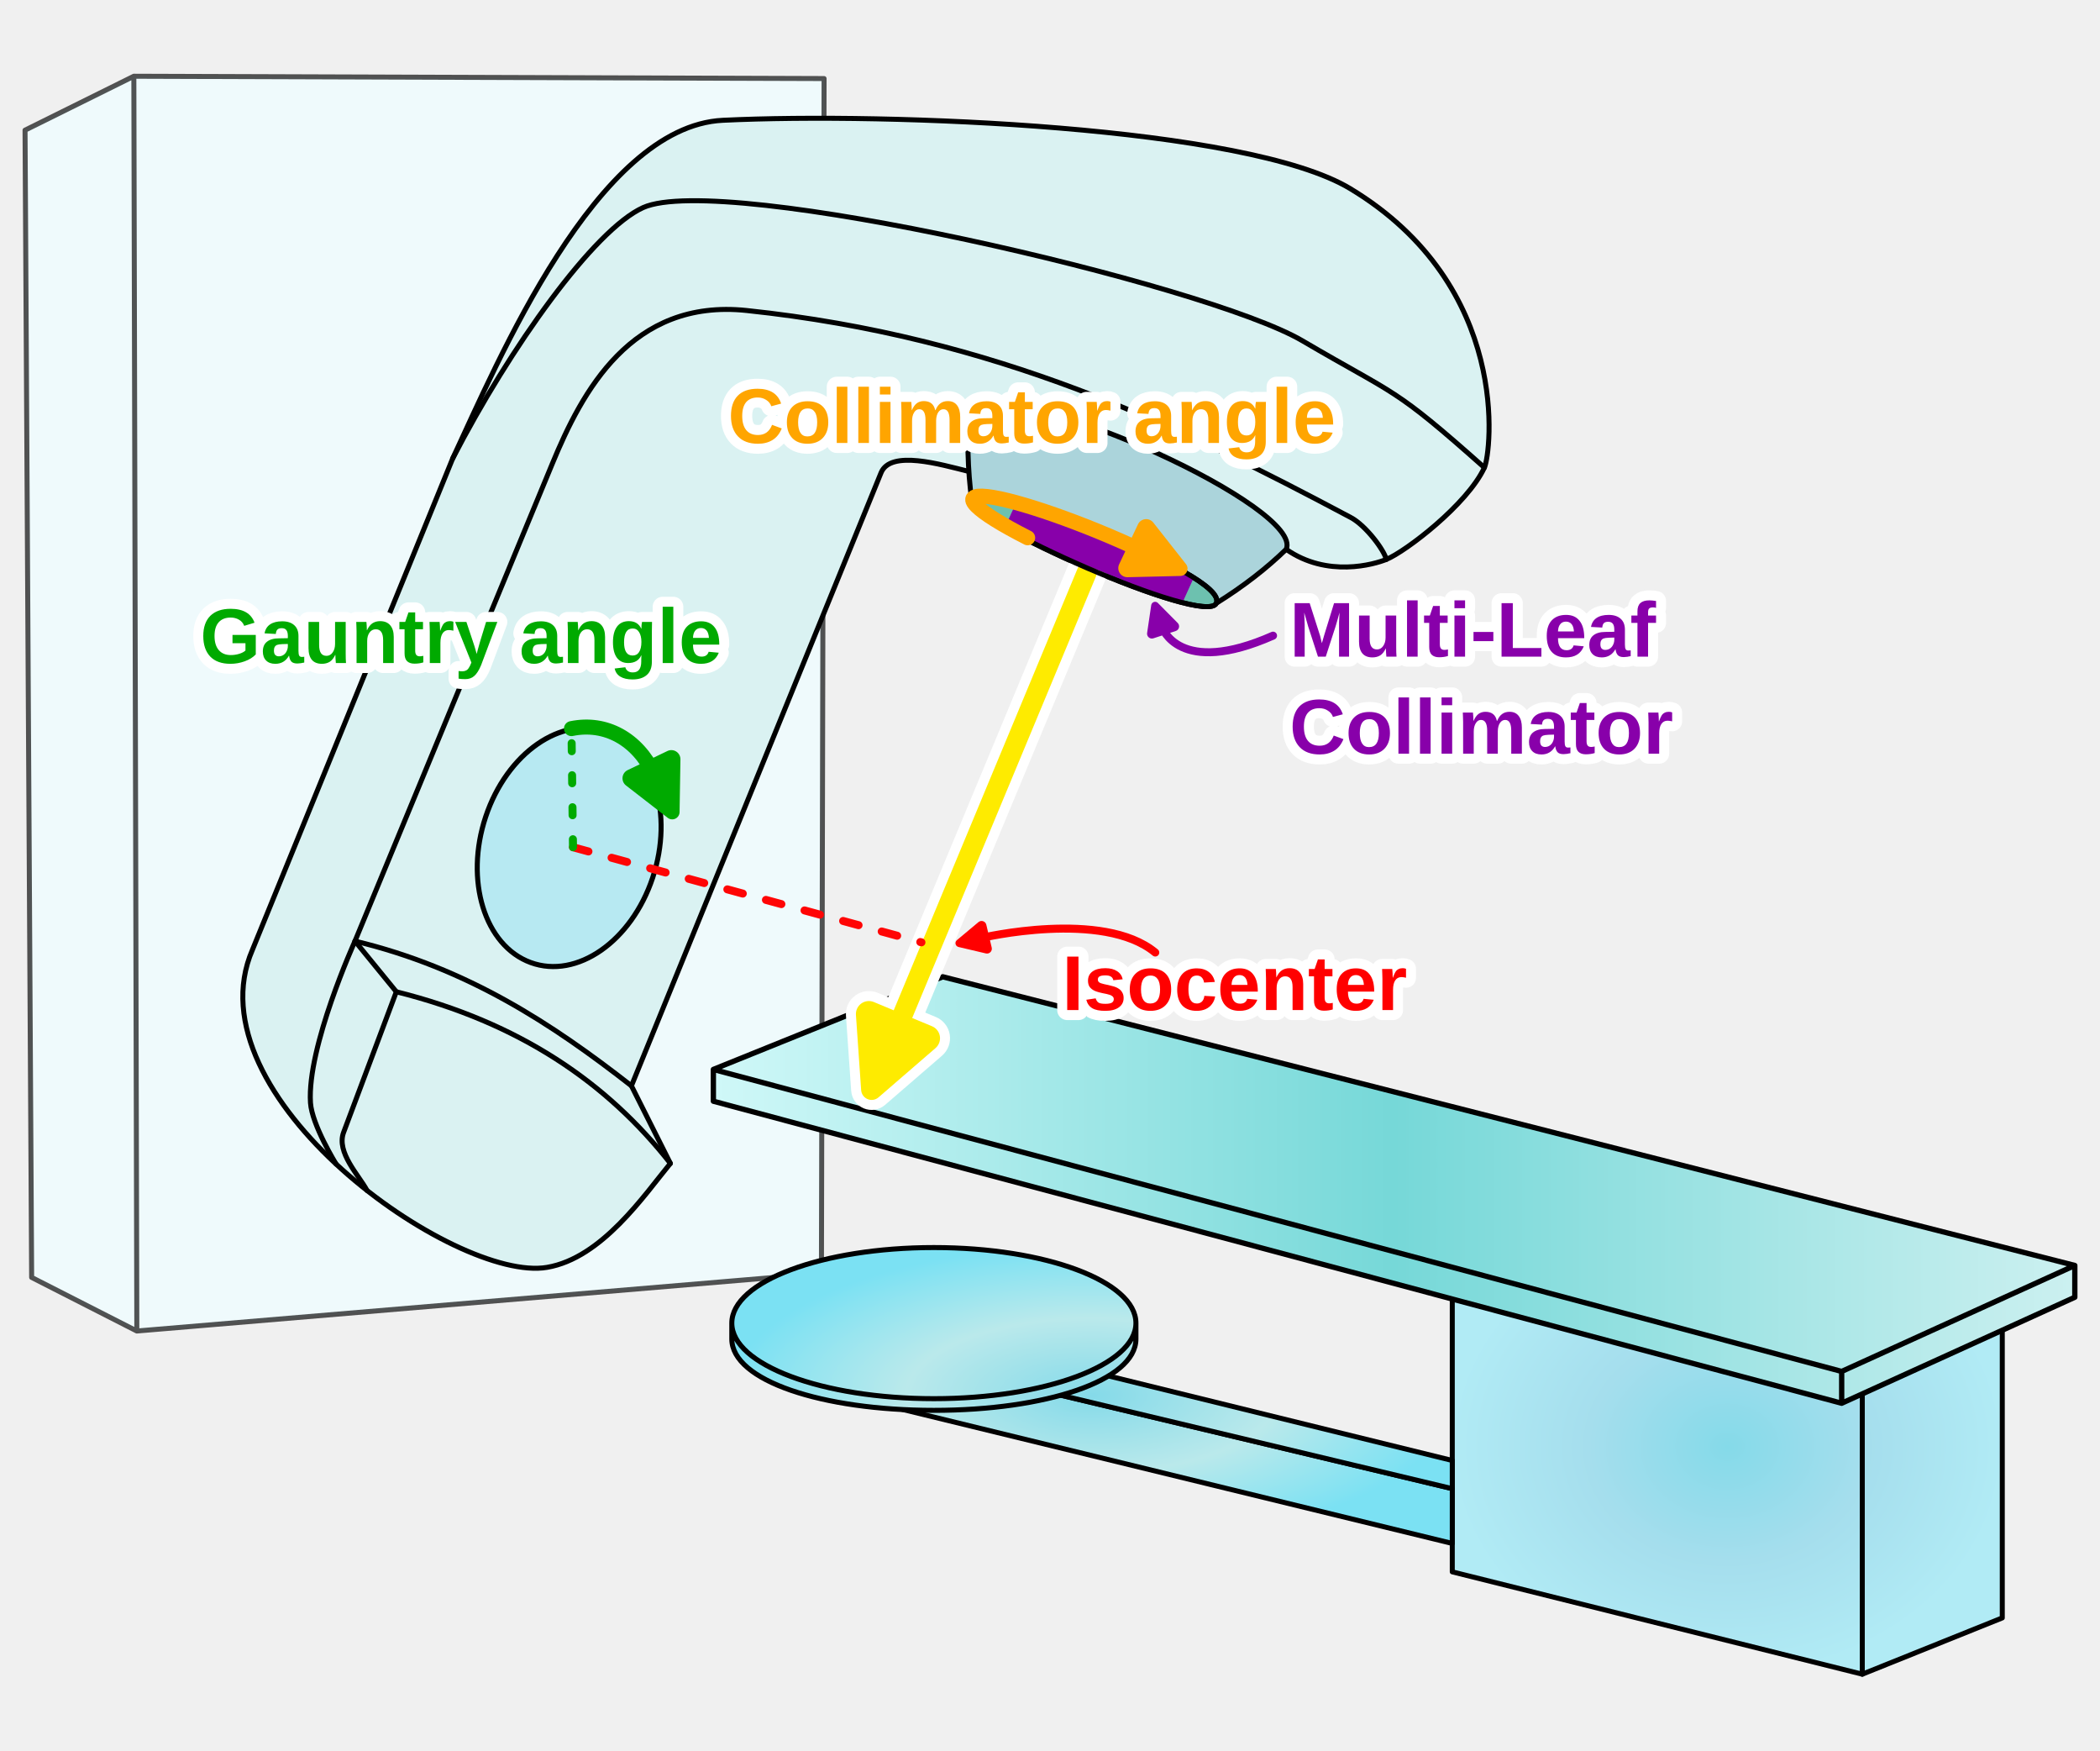
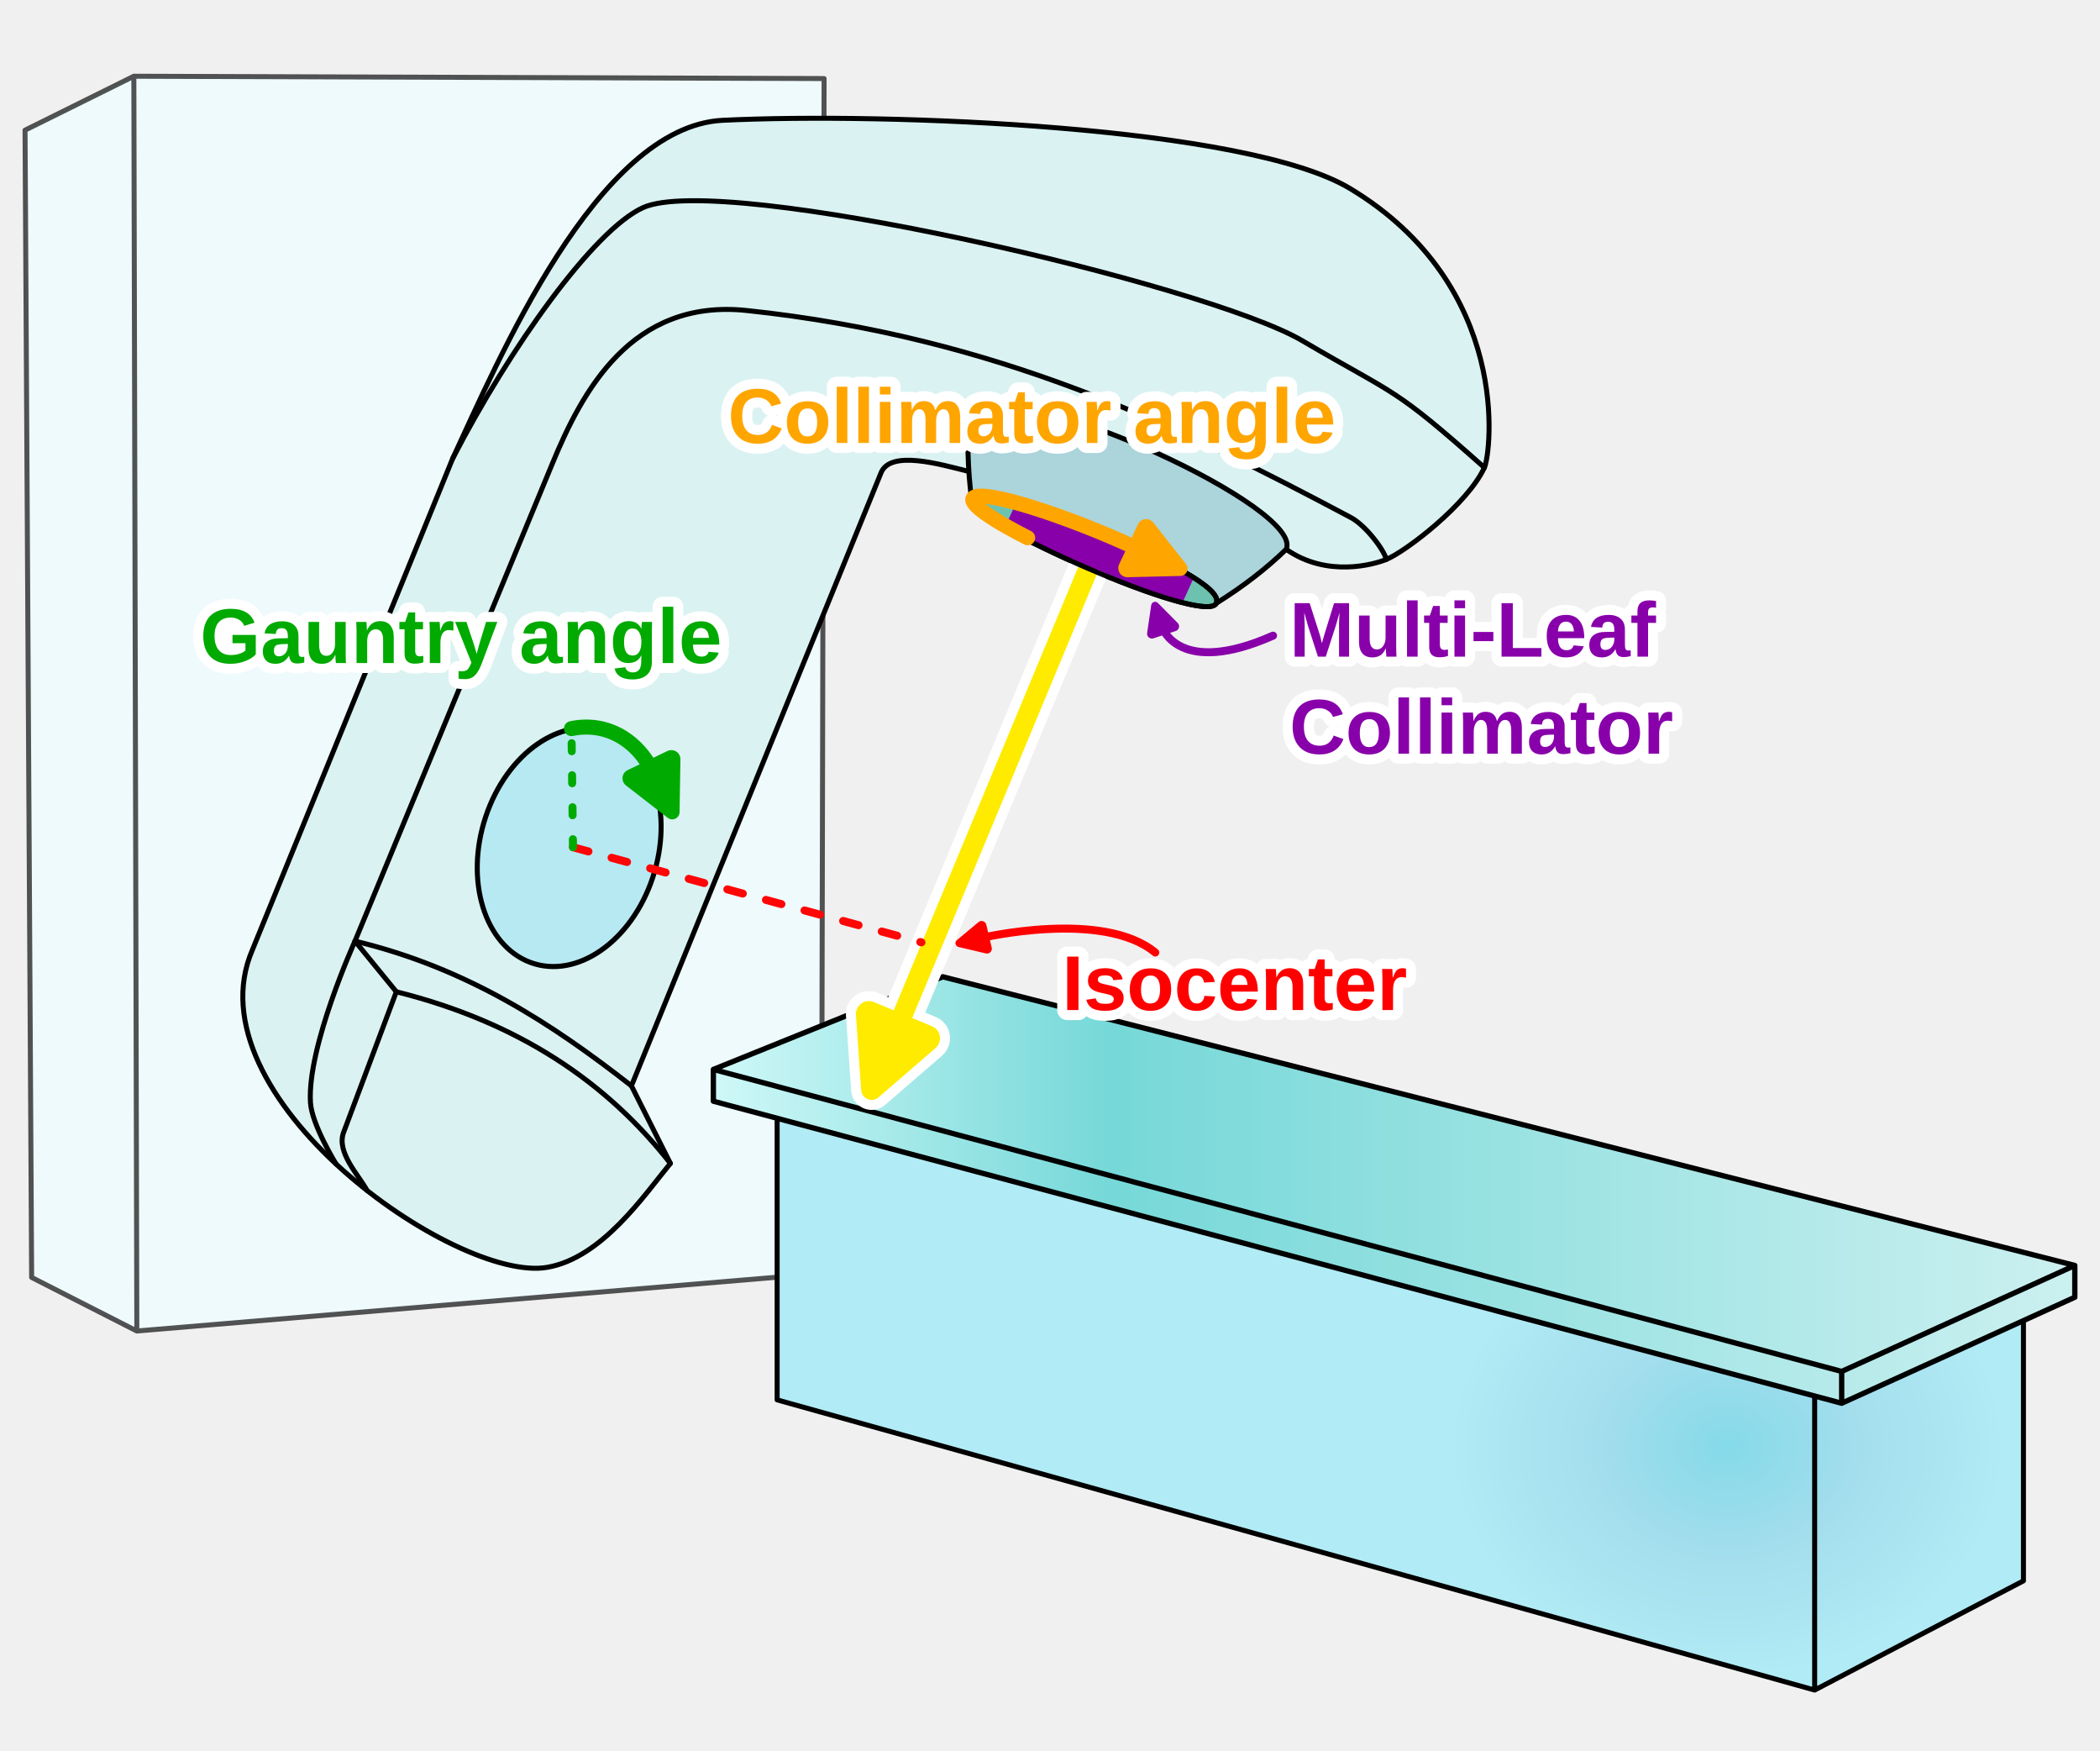
<svg xmlns="http://www.w3.org/2000/svg" xmlns:xlink="http://www.w3.org/1999/xlink" width="210mm" height="175mm" viewBox="0 0 210 175" version="1.1" id="svg1" xml:space="preserve">
  <defs id="defs1">
    <linearGradient id="swatch4482">
      <stop style="stop-color:#85dae9;stop-opacity:1;" offset="0" id="stop4483" />
      <stop style="stop-color:#a5deed;stop-opacity:1;" offset="0.5" id="stop4485" />
      <stop style="stop-color:#b1ebf5;stop-opacity:1;" offset="1" id="stop4484" />
    </linearGradient>
    <linearGradient id="linearGradient4475">
      <stop style="stop-color:#d0f8f8;stop-opacity:1;" offset="0" id="stop4476" />
-       <stop style="stop-color:#76d8d8;stop-opacity:1;" offset="0.5" id="stop4478" />
+       <stop style="stop-color:#76d8d8;stop-opacity:1;" offset="0.292" id="stop4478" />
      <stop style="stop-color:#ccf0f0;stop-opacity:1;" offset="1" id="stop4477" />
    </linearGradient>
    <linearGradient id="linearGradient4472">
      <stop style="stop-color:#85dae9;stop-opacity:1;" offset="0" id="stop4473" />
      <stop style="stop-color:#bae9eb;stop-opacity:1;" offset="0.514" id="stop4475" />
      <stop style="stop-color:#7be1f3;stop-opacity:1;" offset="1" id="stop4474" />
    </linearGradient>
    <marker style="overflow:visible" id="RoundedArrow" refX="0" refY="0" orient="auto-start-reverse" markerWidth="0.7" markerHeight="0.7" viewBox="0 0 1 1" preserveAspectRatio="xMidYMid">
      <path transform="scale(0.7)" d="m -0.211,-4.106 6.422,3.211 a 1,1 90 0 1 0,1.789 L -0.211,4.106 A 1.236,1.236 31.717 0 1 -2,3 v -6 a 1.236,1.236 148.283 0 1 1.789,-1.106 z" style="fill:context-stroke;fill-rule:evenodd;stroke:none" id="path8" />
    </marker>
    <mask maskUnits="userSpaceOnUse" id="mask4461">
      <rect style="fill:#ffffff;fill-opacity:0.496;stroke:#828282;stroke-width:0.5;stroke-linecap:round;stroke-linejoin:round;stroke-dasharray:none;stroke-opacity:1;paint-order:markers fill stroke" id="rect4462" width="207.355" height="164.415" x="203.622" y="71.48" />
    </mask>
    <marker style="overflow:visible" id="RoundedArrow-4" refX="0" refY="0" orient="auto-start-reverse" markerWidth="0.7" markerHeight="0.7" viewBox="0 0 1 1" preserveAspectRatio="xMidYMid">
      <path transform="scale(0.7)" d="m -0.211,-4.106 6.422,3.211 a 1,1 90 0 1 0,1.789 L -0.211,4.106 A 1.236,1.236 31.717 0 1 -2,3 v -6 a 1.236,1.236 148.283 0 1 1.789,-1.106 z" style="fill:context-stroke;fill-rule:evenodd;stroke:none" id="path8-4" />
    </marker>
    <radialGradient xlink:href="#linearGradient4472" id="radialGradient4474" cx="112.976" cy="201.32" fx="112.976" fy="201.32" r="36.274" gradientTransform="matrix(1,0,0,0.4146517,0,117.8422)" gradientUnits="userSpaceOnUse" />
    <linearGradient xlink:href="#linearGradient4475" id="linearGradient4477" x1="72.635" y1="184.538" x2="209.31" y2="184.538" gradientUnits="userSpaceOnUse" />
    <radialGradient xlink:href="#swatch4482" id="radialGradient4483" cx="176.5" cy="206.436" fx="176.5" fy="206.436" r="27.75" gradientTransform="matrix(1,0,0,0.8287326,0,35.35581)" gradientUnits="userSpaceOnUse" />
    <marker style="overflow:visible" id="RoundedArrow-4-4" refX="0" refY="0" orient="auto-start-reverse" markerWidth="0.7" markerHeight="0.7" viewBox="0 0 1 1" preserveAspectRatio="xMidYMid">
      <path transform="scale(0.7)" d="m -0.211,-4.106 6.422,3.211 a 1,1 90 0 1 0,1.789 L -0.211,4.106 A 1.236,1.236 31.717 0 1 -2,3 v -6 a 1.236,1.236 148.283 0 1 1.789,-1.106 z" style="fill:context-stroke;fill-rule:evenodd;stroke:none" id="path8-4-8" />
    </marker>
  </defs>
  <g id="layer1" transform="translate(-1.56314,-65.56494)">
    <path id="path4426" style="fill:#effafc;fill-opacity:1;stroke:#000000;stroke-width:0.5;stroke-linecap:round;stroke-linejoin:round;stroke-dasharray:none;stroke-opacity:0.667;paint-order:markers fill stroke" d="m 14.948,73.187 0.298,125.446 M 4.067,78.578 14.948,73.187 83.971,73.419 83.706,192.878 15.245,198.633 4.728,193.275 Z" />
    <g id="g4453" transform="translate(1.404314,5.346471)">
      <path style="fill:#daf2f2;fill-opacity:1;stroke:#000000;stroke-width:0.5;stroke-linecap:round;stroke-linejoin:round;stroke-dasharray:none;stroke-opacity:1;paint-order:markers fill stroke" d="m 128.778,115.135 c 4.109,2.872 8.813,1.502 10.01,1.014 1.939,-0.791 8.096,-5.495 9.811,-9.185 0.653,-1.404 2.823,-18.092 -13.416,-27.887 C 124.832,72.833 88.977,71.453 72.45,72.244 59.826,72.848 49.921,96.425 45.425,106.062 l -20.025,49.118 c -6.32,14.605 20.31,33.292 29.459,31.744 5.495,-0.93 9.733,-7.234 12.338,-10.395 l -3.895,-7.754 24.96,-61.288 c 0.949,-2.329 5.944,-0.833 8.743,-0.146 0,0 22.834,1.547 31.771,7.794 z" id="path4437" />
      <path style="fill:none;fill-opacity:0.462;stroke:#000000;stroke-width:0.5;stroke-linecap:round;stroke-linejoin:round;stroke-dasharray:none;stroke-opacity:1;paint-order:markers fill stroke" d="M 67.198,176.529 C 60.888,168.485 52.138,162.449 39.791,159.37 l -5.271,14.056 c -0.752,2.006 1.539,4.299 2.339,5.808" id="path4445" />
      <path style="fill:none;fill-opacity:0.462;stroke:#000000;stroke-width:0.5;stroke-linecap:round;stroke-linejoin:round;stroke-dasharray:none;stroke-opacity:1;paint-order:markers fill stroke" d="m 63.304,168.775 c -7.914,-6.178 -16.392,-11.769 -27.647,-14.469 0,0 -4.805,10.582 -4.451,16.157 0.141,2.212 2.564,6.136 2.564,6.136" id="path4446" />
      <path style="fill:#000000;fill-opacity:0.462;stroke:#000000;stroke-width:0.5;stroke-linecap:round;stroke-linejoin:round;stroke-dasharray:none;stroke-opacity:1;paint-order:markers fill stroke" d="m 35.657,154.306 4.134,5.064" id="path4447" />
      <path style="fill:none;fill-opacity:0.462;stroke:#000000;stroke-width:0.5;stroke-linecap:round;stroke-linejoin:round;stroke-dasharray:none;stroke-opacity:1;paint-order:markers fill stroke" d="m 138.787,116.149 c -0.202,-0.928 -2.051,-3.397 -3.546,-4.192 C 117.929,102.757 99.793,93.896 74.827,91.261 63.28,90.042 58.362,99.384 55.397,106.557 l -19.74,47.749" id="path4448" />
      <path style="fill:none;fill-opacity:0.462;stroke:#000000;stroke-width:0.5;stroke-linecap:round;stroke-linejoin:round;stroke-dasharray:none;stroke-opacity:1;paint-order:markers fill stroke" d="m 45.425,106.062 c 5.736,-11.124 14.13,-22.871 19.043,-25.089 7.921,-3.577 56.337,7.687 65.909,13.302 9.572,5.616 9.003,4.495 18.221,12.689" id="path4449" />
      <path id="path4442" style="fill:#abd4db;fill-opacity:1;stroke:#000000;stroke-width:0.5;stroke-linecap:round;stroke-linejoin:round;stroke-dasharray:none;stroke-opacity:1;paint-order:markers fill stroke" d="m 97.348,110.323 c -0.46,-3.235 -0.456,-6.392 -0.336,-9.53 6.161,-2.389 33.598,10.259 31.766,14.342 -1.948,1.891 -4.257,3.692 -6.985,5.389 z" />
      <path style="fill:#6dc1af;fill-opacity:1;stroke:#000000;stroke-width:0.5;stroke-linecap:round;stroke-linejoin:round;stroke-dasharray:none;stroke-opacity:1;paint-order:markers fill stroke" d="m 97.348,110.323 c -0.778,1.831 23.378,12.596 24.445,10.201 1.31,-2.941 -23.667,-12.032 -24.445,-10.201 z" id="path4450" />
    </g>
    <g id="g4455" transform="translate(-2.209176,3.758971)" style="fill:url(#radialGradient4483);fill-opacity:1">
-       <path style="fill:url(#radialGradient4483);fill-opacity:1;stroke:#000000;stroke-width:0.5;stroke-linecap:round;stroke-linejoin:round;stroke-dasharray:none;stroke-opacity:1;paint-order:markers fill stroke" d="m 149,218.952 v -35.263 l 55,5.336 v 34.531 l -14,5.627 z" id="path4454" />
-       <path style="fill:url(#radialGradient4483);fill-opacity:1;stroke:#000000;stroke-width:0.5;stroke-linecap:round;stroke-linejoin:round;stroke-dasharray:none;stroke-opacity:1;paint-order:markers fill stroke" d="M 190,229.184 V 192.443" id="path4455" />
+       <path id="path4455" style="fill:url(#radialGradient4483);fill-opacity:1;stroke:#000000;stroke-width:0.5;stroke-linecap:round;stroke-linejoin:round;stroke-dasharray:none;stroke-opacity:1;paint-order:markers fill stroke" d="m 185.238,230.771 v -36.741 m -103.752,7.729 v -32.088 l 124.631,20.941 v 29.239 l -20.879,10.919 z" />
    </g>
-     <g id="g4460" transform="translate(-2.209176,3.758971)" style="fill:url(#radialGradient4474);fill-opacity:1">
+     <g id="g4460" transform="translate(-2.209176,3.758971)" style="display:none;fill:url(#radialGradient4474);fill-opacity:1">
      <g id="g4459" style="fill:url(#radialGradient4474);fill-opacity:1">
        <path style="fill:url(#radialGradient4474);fill-opacity:1;stroke:#000000;stroke-width:0.5;stroke-linecap:round;stroke-linejoin:round;stroke-dasharray:none;stroke-opacity:1;paint-order:markers fill stroke" d="M 149,216.111 88.831,201.449 88.871,196.285 149,210.633 Z" id="path4457" />
        <path style="fill:url(#radialGradient4474);fill-opacity:1;stroke:#000000;stroke-width:0.5;stroke-linecap:round;stroke-linejoin:round;stroke-dasharray:none;stroke-opacity:1;paint-order:markers fill stroke" d="m 149,210.633 v -2.816 l -55.664,-13.686 -4.465,2.154 z" id="path4458" />
      </g>
      <path id="path4456" style="display:inline;fill:url(#radialGradient4474);fill-opacity:1;stroke:#000000;stroke-width:0.503;stroke-linecap:round;stroke-linejoin:round;paint-order:markers fill stroke" d="m 117.365,194.084 c 0,4.172 -9.046,7.554 -20.206,7.554 -11.159,0 -20.206,-3.382 -20.206,-7.554 -10e-7,-4.172 9.046,-7.554 20.206,-7.554 11.159,0 20.206,3.382 20.206,7.554 z m 0,0 v 1.587 c 1e-5,4.172 -9.046,7.135 -20.206,7.135 -11.159,0 -20.206,-2.963 -20.206,-7.135 v -1.587" />
    </g>
    <path id="path4453" style="fill:url(#linearGradient4477);fill-opacity:1;stroke:#000000;stroke-width:0.53;stroke-linecap:round;stroke-linejoin:round;stroke-dasharray:none;stroke-opacity:1;paint-order:markers fill stroke" d="m 185.731,202.676 v 3.179 m 23.314,-13.776 v 3.179 l -23.314,10.597 -112.831,-30.195 v -3.179 m 136.145,19.597 -23.314,10.597 -112.831,-30.195 22.939,-9.261 z" />
    <ellipse style="fill:#b7e9f2;fill-opacity:1;stroke:#000000;stroke-width:0.507;stroke-linecap:round;stroke-linejoin:round;stroke-dasharray:none;stroke-opacity:1;paint-order:markers fill stroke" id="path4459" cx="103.056" cy="121.136" rx="8.888" ry="12.154" transform="matrix(0.9393194,0.3430437,-0.3163502,0.9486425,0,0)" />
    <g id="path4462" style="stroke:#ffffff;paint-order:markers stroke fill;stroke-width:2;stroke-dasharray:none">
      <g id="g4489" style="stroke:#ffffff;paint-order:markers stroke fill;stroke-width:2;stroke-dasharray:none">
        <path id="path4489" style="color:#000000;fill:#feeb00;fill-rule:evenodd;stroke:#ffffff;paint-order:markers stroke fill;stroke-width:2;stroke-dasharray:none" d="M 110.116 121.795 A 1 1 0 0 0 109.322 122.402 L 90.935 166.57 L 88.951 165.744 A 1.298 1.298 0 0 0 87.157 167.032 L 87.679 174.553 A 1.05 1.05 0 0 0 89.413 175.275 L 95.117 170.345 A 1.298 1.298 0 0 0 94.767 168.165 L 92.782 167.339 L 111.168 123.17 A 1 1 0 0 0 110.629 121.863 A 1 1 0 0 0 110.116 121.795 z " />
      </g>
    </g>
    <text xml:space="preserve" style="font-style:normal;font-variant:normal;font-weight:bold;font-stretch:normal;font-size:7.761px;font-family:Arial;-inkscape-font-specification:'Arial Bold';text-align:center;letter-spacing:0px;word-spacing:0px;text-anchor:middle;fill:#ff0000;fill-opacity:1;stroke:#ffffff;stroke-width:2;stroke-linecap:round;stroke-linejoin:round;stroke-dasharray:none;stroke-dashoffset:0;stroke-opacity:1;paint-order:stroke markers fill" x="130.414" y="166.543" id="text4465-4">
      <tspan id="tspan4465-3" style="font-style:normal;font-variant:normal;font-weight:bold;font-stretch:normal;font-size:7.761px;font-family:Arial;-inkscape-font-specification:'Arial Bold';letter-spacing:0px;fill:#ff0000;fill-opacity:1;stroke:#ffffff;stroke-width:2;stroke-dasharray:none;stroke-opacity:1;paint-order:stroke markers fill" x="130.414" y="166.543">Isocenter</tspan>
    </text>
    <text xml:space="preserve" style="font-style:normal;font-variant:normal;font-weight:bold;font-stretch:normal;font-size:7.761px;font-family:Arial;-inkscape-font-specification:'Arial Bold';text-align:start;letter-spacing:0px;word-spacing:0px;text-anchor:start;fill:#8800aa;fill-opacity:1;stroke:#ffffff;stroke-width:2;stroke-linecap:round;stroke-linejoin:round;stroke-dasharray:none;stroke-dashoffset:0;stroke-opacity:1;paint-order:stroke markers fill" x="130.515" y="131.209" id="text4465-4-9">
      <tspan id="tspan4465-3-1" style="font-style:normal;font-variant:normal;font-weight:bold;font-stretch:normal;font-size:7.761px;font-family:Arial;-inkscape-font-specification:'Arial Bold';text-align:start;letter-spacing:0px;text-anchor:start;fill:#8800aa;fill-opacity:1;stroke:#ffffff;stroke-width:2;stroke-dasharray:none;stroke-opacity:1;paint-order:stroke markers fill" x="130.515" y="131.209">Multi-Leaf</tspan>
      <tspan style="font-style:normal;font-variant:normal;font-weight:bold;font-stretch:normal;font-size:7.761px;font-family:Arial;-inkscape-font-specification:'Arial Bold';text-align:start;letter-spacing:0px;text-anchor:start;fill:#8800aa;fill-opacity:1;stroke:#ffffff;stroke-width:2;stroke-dasharray:none;stroke-opacity:1;paint-order:stroke markers fill" x="130.515" y="140.911" id="tspan4487">Collimator</tspan>
    </text>
    <rect style="fill:#8800aa;fill-opacity:1;stroke:none;stroke-width:1.348;stroke-linecap:round;stroke-linejoin:round;stroke-dasharray:2.696, 4.045;stroke-dashoffset:0;stroke-opacity:1;paint-order:stroke markers fill" id="rect4487" width="19.29" height="2.921" x="142.002" y="68.532" transform="matrix(0.9258687,0.3778453,-0.4142858,0.9101468,0,0)" />
    <path style="fill:none;fill-opacity:1;stroke:#000000;stroke-width:0.5;stroke-linecap:round;stroke-linejoin:round;stroke-dasharray:none;stroke-opacity:1;paint-order:markers fill stroke" d="m 97.348,110.323 c -0.778,1.831 23.378,12.596 24.445,10.201 1.31,-2.941 -23.667,-12.032 -24.445,-10.201 z" id="path4487" transform="translate(1.404314,5.34647)" />
    <path style="fill:none;fill-opacity:1;stroke:#ffa500;stroke-width:1.5;stroke-linecap:round;stroke-linejoin:round;stroke-dasharray:none;stroke-dashoffset:0;stroke-opacity:1;marker-end:url(#RoundedArrow-4);paint-order:markers fill stroke" id="path4465-0" transform="matrix(0.9243605,0.3815202,-0.3815272,0.9243576,0,0)" d="m 141.967,70.5 a 13.113,1.759 0 0 1 -5.328,-2.266 13.113,1.759 0 0 1 16.369,-0.909" />
    <text xml:space="preserve" style="font-style:normal;font-variant:normal;font-weight:bold;font-stretch:normal;font-size:7.761px;font-family:Arial;-inkscape-font-specification:'Arial Bold';text-align:center;letter-spacing:0px;word-spacing:0px;text-anchor:middle;fill:#ffa500;fill-opacity:1;stroke:#ffffff;stroke-width:2;stroke-linecap:round;stroke-linejoin:round;stroke-dasharray:none;stroke-dashoffset:0;stroke-opacity:1;paint-order:stroke markers fill" x="110.137" y="109.852" id="text4465-9">
      <tspan id="tspan4465-8" style="font-style:normal;font-variant:normal;font-weight:bold;font-stretch:normal;font-size:7.761px;font-family:Arial;-inkscape-font-specification:'Arial Bold';letter-spacing:0px;fill:#ffa500;fill-opacity:1;stroke:#ffffff;stroke-width:2;stroke-dasharray:none;stroke-opacity:1;paint-order:stroke markers fill" x="110.137" y="109.852">Collimator angle</tspan>
    </text>
    <path style="fill:none;fill-opacity:1;stroke:#ff0000;stroke-width:0.8;stroke-linecap:round;stroke-linejoin:round;stroke-dasharray:none;stroke-dashoffset:0;stroke-opacity:1;marker-end:url(#RoundedArrow-4);paint-order:stroke markers fill" d="m 117.09,160.793 c -5.232,-4.332 -17.389,-1.456 -17.389,-1.456" id="path4488" />
    <path style="fill:none;fill-opacity:1;stroke:#8800aa;stroke-width:0.8;stroke-linecap:round;stroke-linejoin:round;stroke-dasharray:none;stroke-dashoffset:0;stroke-opacity:1;marker-end:url(#RoundedArrow-4-4);paint-order:stroke markers fill" d="m 128.867,129.114 c -9.441,4.18 -11.089,-0.845 -11.089,-0.845" id="path4488-8" />
    <path style="fill:none;fill-opacity:1;stroke:#ff0505;stroke-width:0.8;stroke-linecap:round;stroke-linejoin:round;stroke-dasharray:1.6, 2.4;stroke-dashoffset:0;stroke-opacity:1;paint-order:markers fill stroke" d="m 58.863,150.267 34.411,9.39 0.433,0.118" id="path4486" />
    <g id="g4486">
      <path style="fill:none;fill-opacity:1;stroke:#00aa00;stroke-width:1.5;stroke-linecap:round;stroke-linejoin:round;stroke-dasharray:none;stroke-dashoffset:0;stroke-opacity:1;marker-end:url(#RoundedArrow);paint-order:markers fill stroke" id="path4465" transform="rotate(14.41261)" d="M 91.312,119.438 A 9.064,12.184 0 0 1 100.42,121.764" />
      <text xml:space="preserve" style="font-style:normal;font-variant:normal;font-weight:bold;font-stretch:normal;font-size:7.761px;font-family:Arial;-inkscape-font-specification:'Arial Bold';text-align:center;letter-spacing:0px;word-spacing:0px;text-anchor:middle;fill:#00aa00;fill-opacity:1;stroke:#ffffff;stroke-width:2;stroke-linecap:round;stroke-linejoin:round;stroke-dasharray:none;stroke-dashoffset:0;stroke-opacity:1;paint-order:stroke markers fill" x="55.216" y="131.853" id="text4465">
        <tspan id="tspan4465" style="font-style:normal;font-variant:normal;font-weight:bold;font-stretch:normal;font-size:7.761px;font-family:Arial;-inkscape-font-specification:'Arial Bold';letter-spacing:0px;fill:#00aa00;fill-opacity:1;stroke:#ffffff;stroke-width:2;stroke-dasharray:none;paint-order:stroke markers fill;stroke-opacity:1" x="55.216" y="131.853">Gauntry angle</tspan>
      </text>
      <path id="path4468" style="fill:none;fill-opacity:1;stroke:#00aa00;stroke-width:0.8;stroke-linecap:round;stroke-linejoin:round;stroke-dasharray:0.8,2.4;stroke-dashoffset:0;stroke-opacity:1;paint-order:stroke markers fill" d="M 58.863,150.267 58.71,138.407" />
    </g>
  </g>
</svg>
